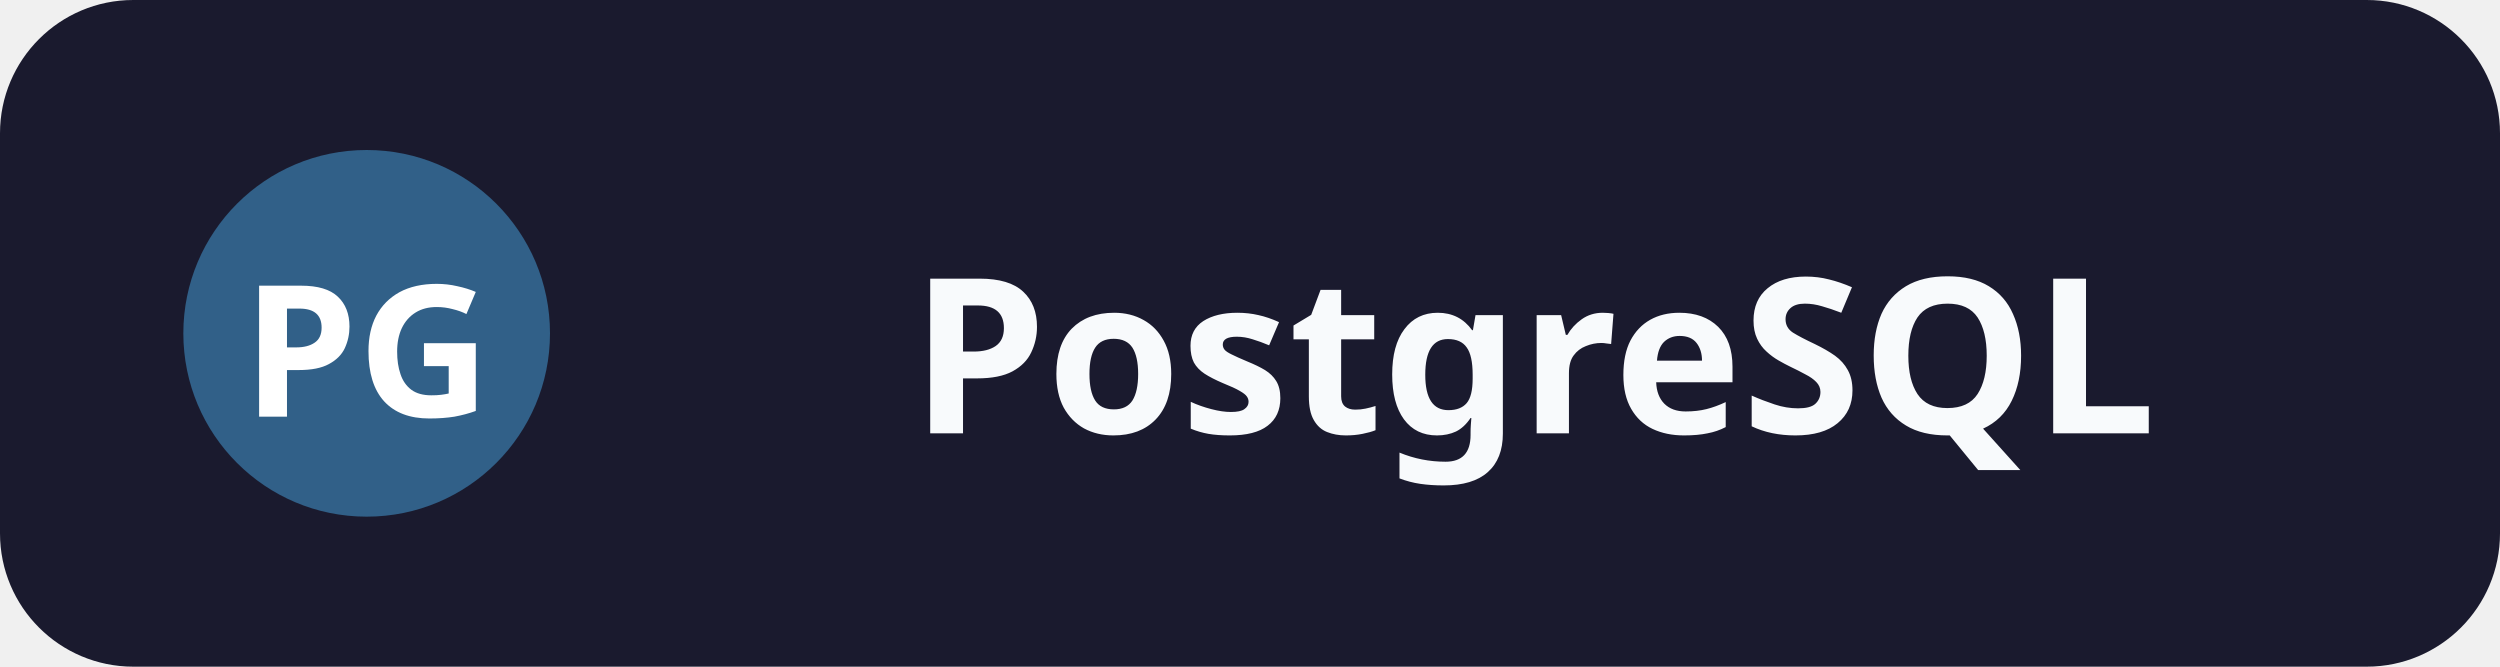
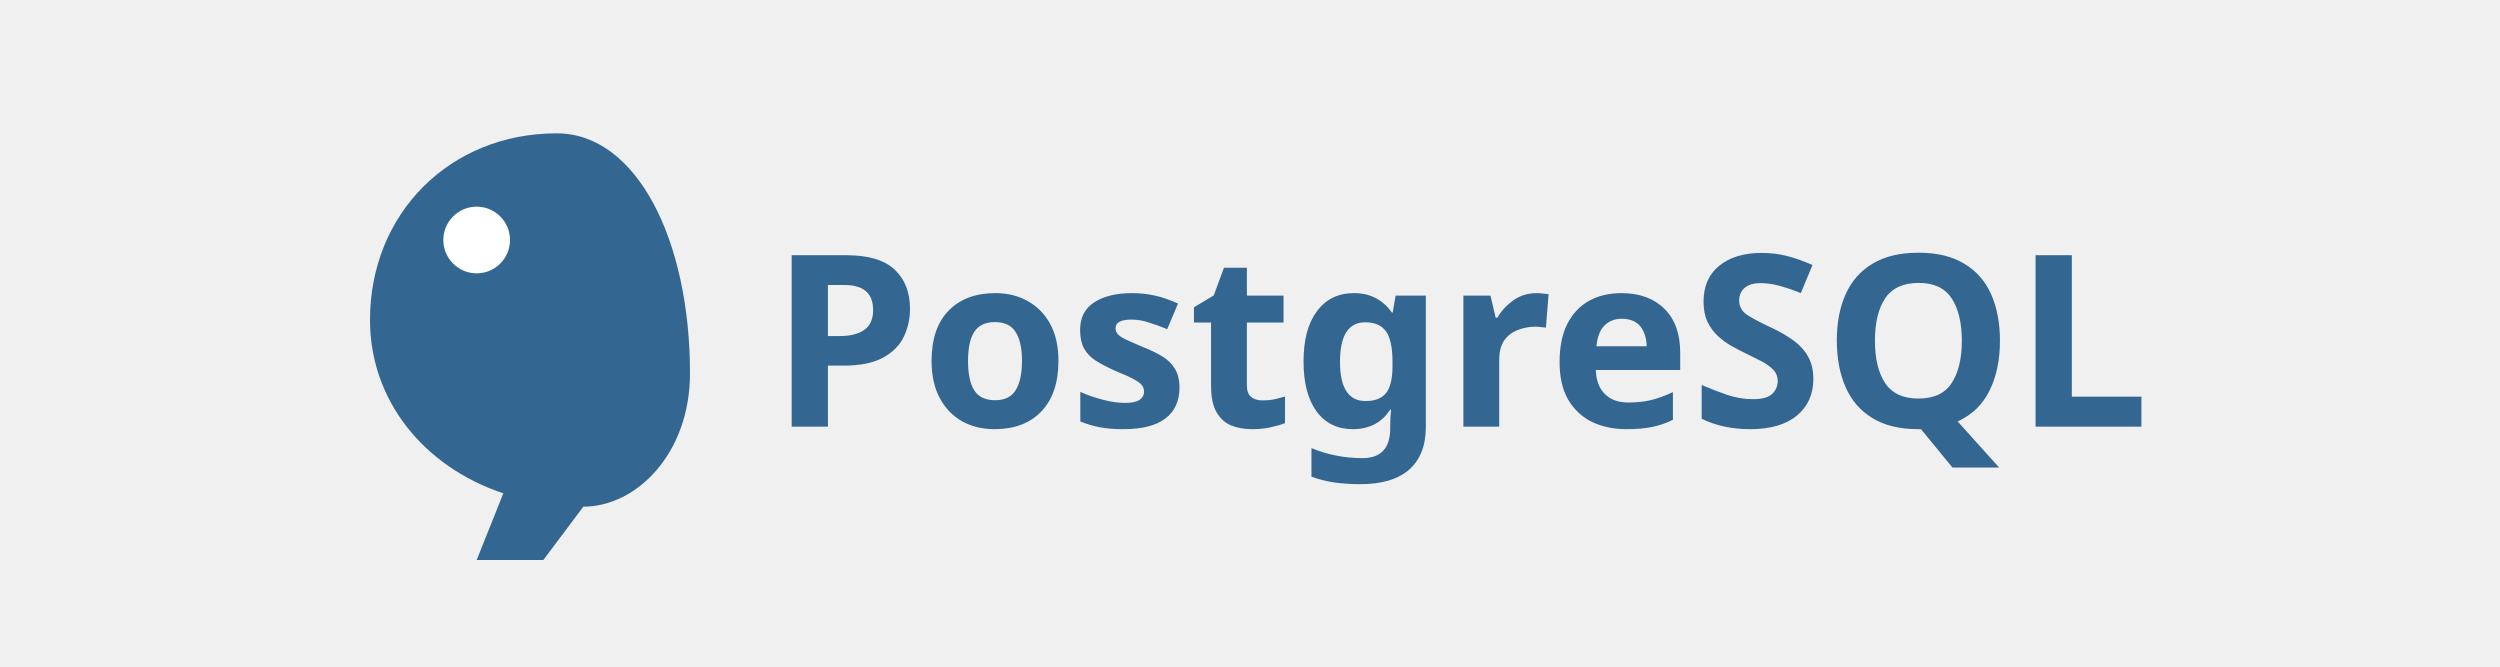
- <svg xmlns="http://www.w3.org/2000/svg" viewBox="0 0 150 40" width="150" height="40">
-   <rect width="150" height="40" rx="8" fill="#1A1A2E" />
-   <circle cx="22" cy="20" r="11" fill="#336791" opacity="0.9" />
-   <text x="22" y="25" font-family="Outfit,sans-serif" font-weight="900" font-size="11" fill="#fff" text-anchor="middle">PG</text>
-   <text x="92" y="26" font-family="Outfit,sans-serif" font-weight="700" font-size="13" fill="#F8FAFC" text-anchor="middle">PostgreSQL</text>
+ <svg xmlns="http://www.w3.org/2000/svg" viewBox="0 0 160 50" width="120" height="32">
+   <path d="M28 10C20 10 14 16 14 24C14 30 18 35 24 37L22 42H27L30 38C34 38 38 34 38 28C38 18 34 10 28 10Z" fill="#336791" />
+   <circle cx="22" cy="18" r="2.5" fill="#FFFFFF" />
+   <text x="44" y="32" font-family="'Outfit', sans-serif" font-weight="700" font-size="18" fill="#336791">PostgreSQL</text>
</svg>
